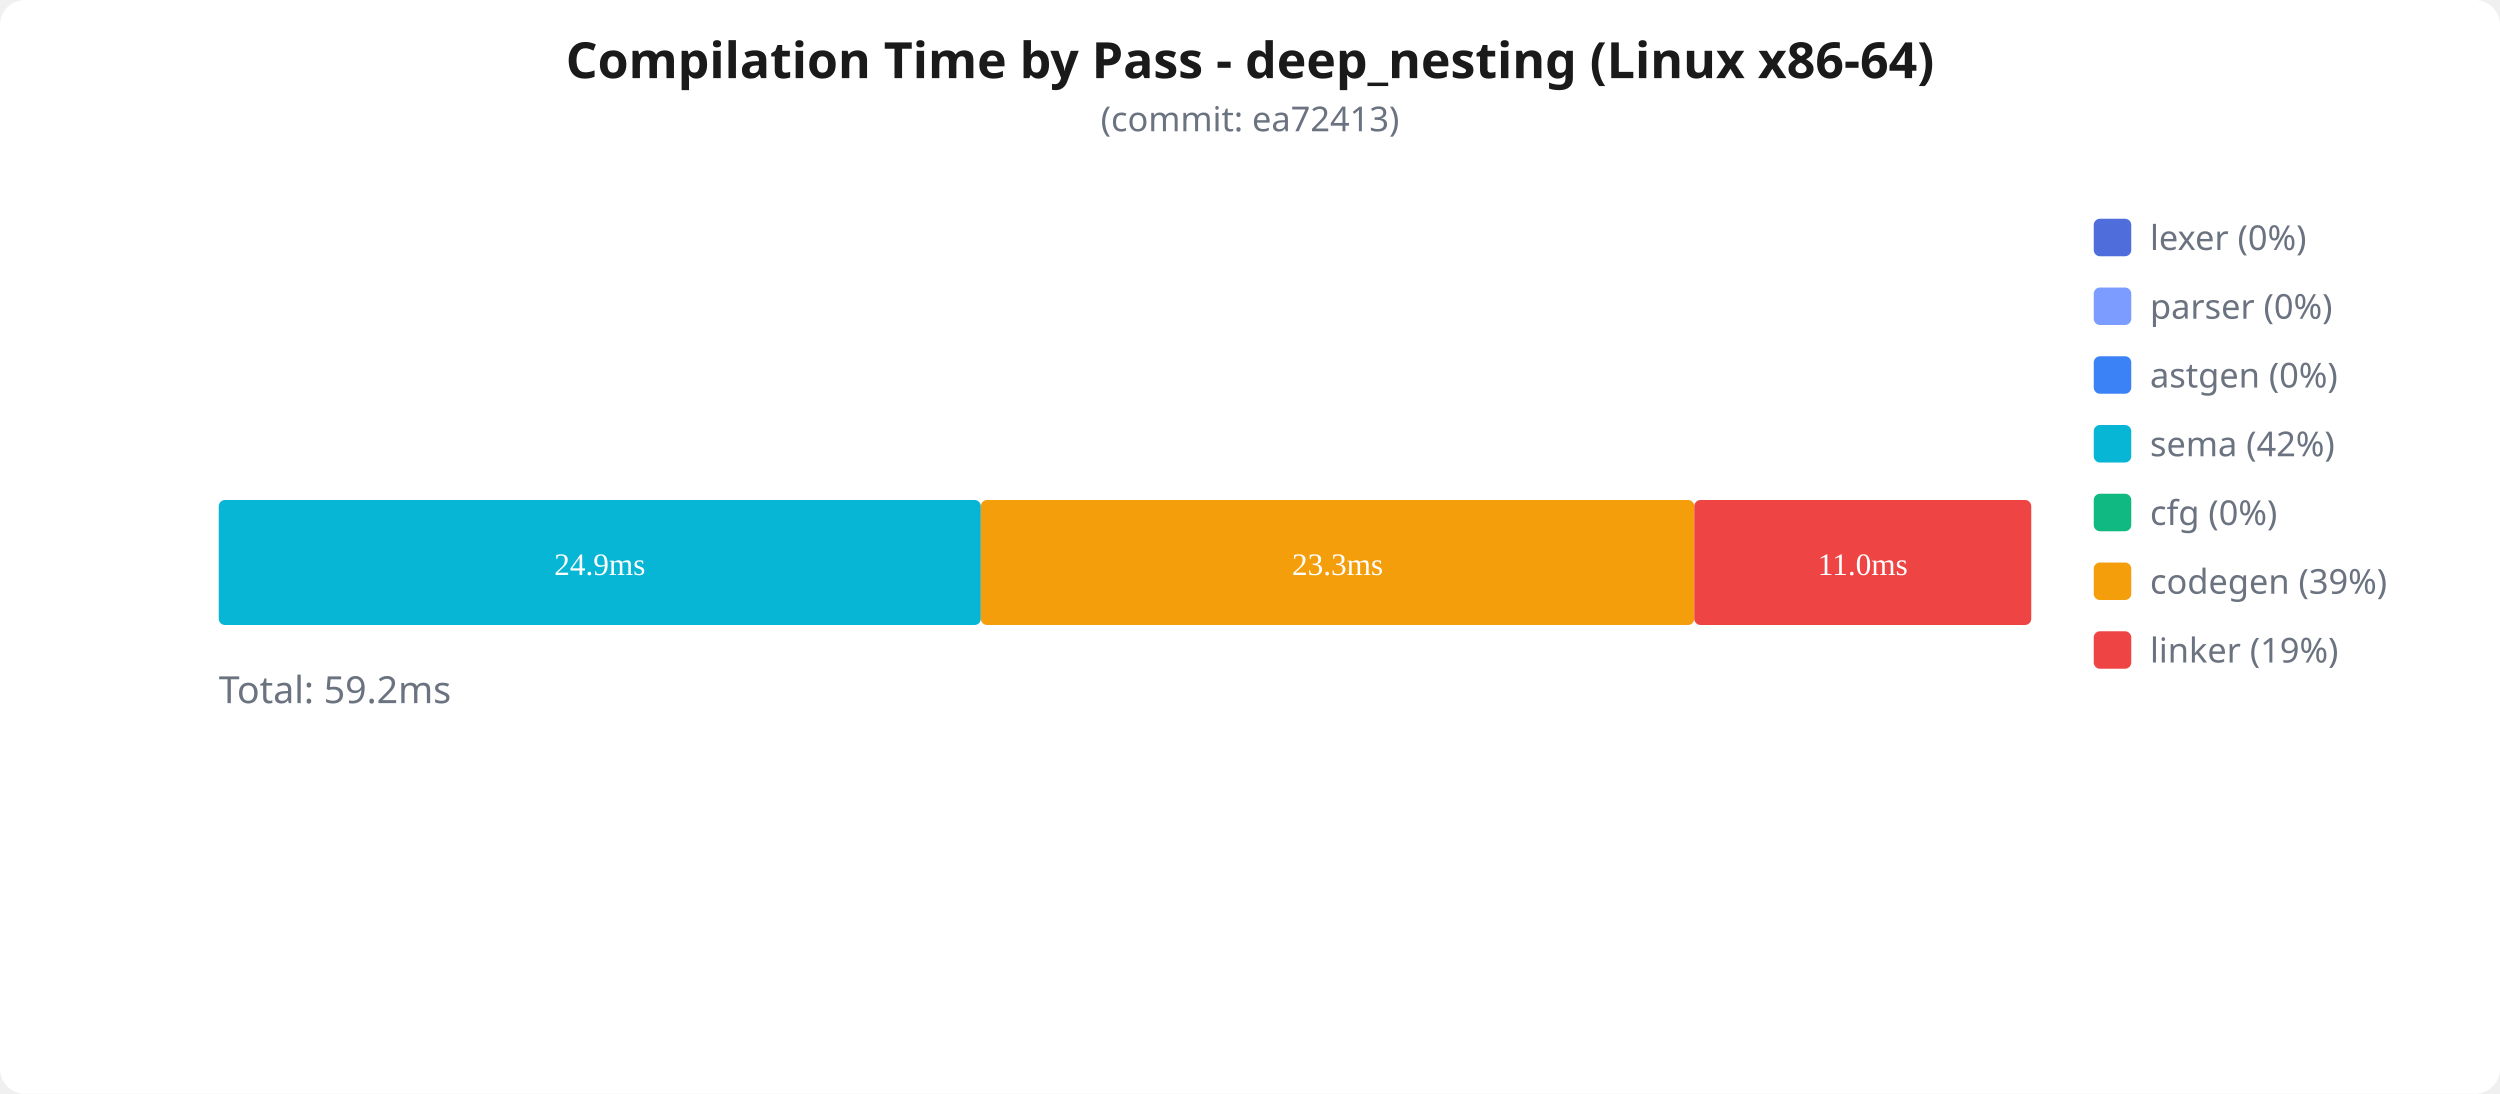
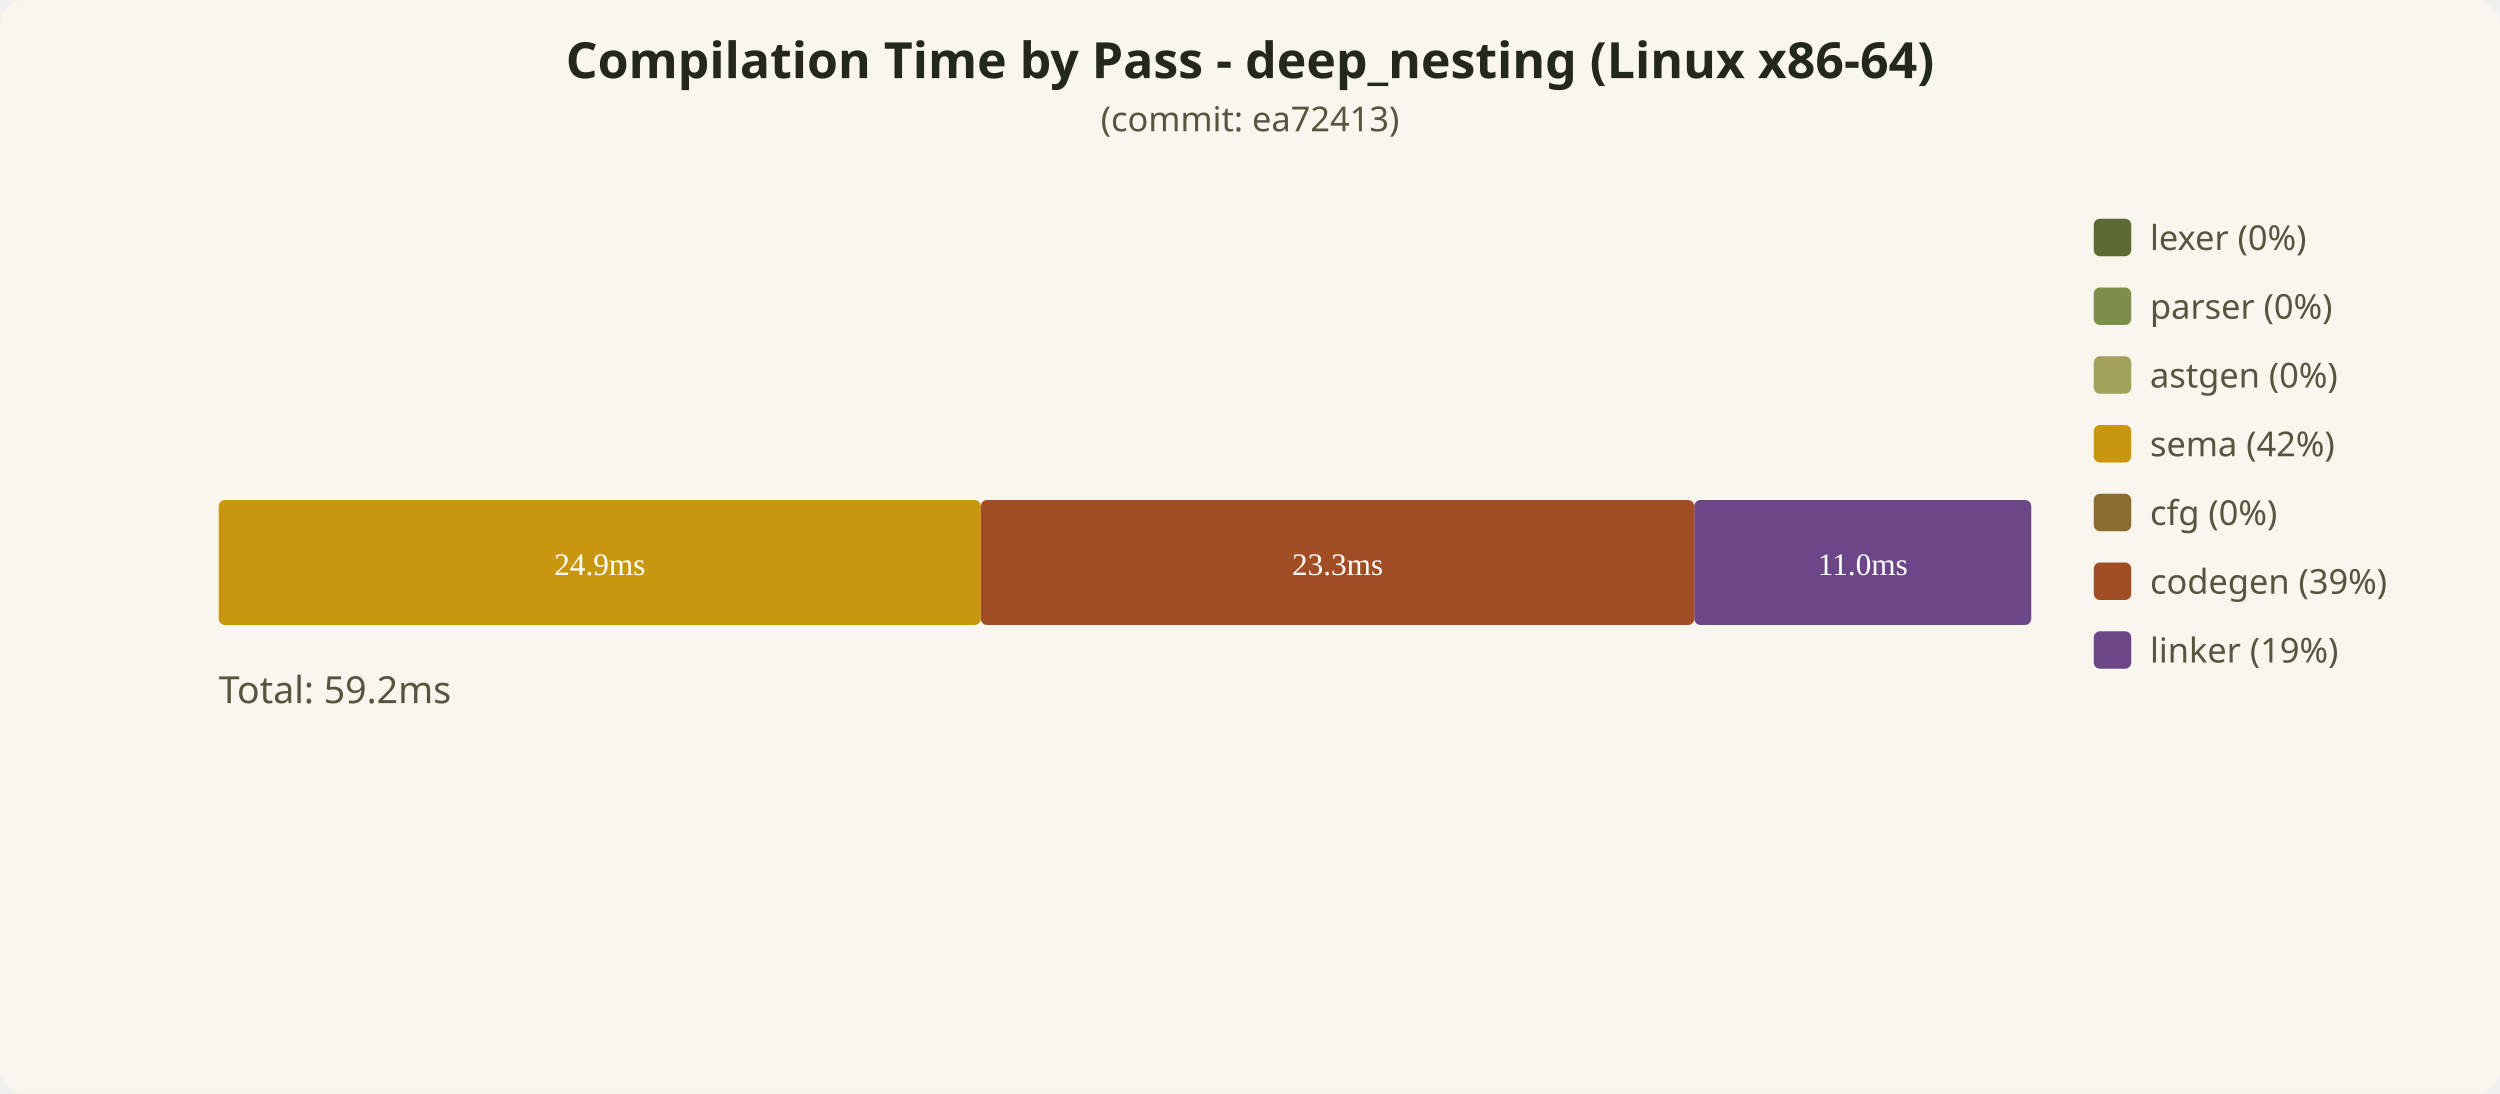
<svg xmlns="http://www.w3.org/2000/svg" viewBox="0 0 800 350" class="benchmark-chart">
  <style>
-     .chart-bg { fill: var(--chart-bg, #ffffff); }
-     .chart-text { fill: var(--chart-text, #6b7280); font-family: system-ui, sans-serif; }
-     .chart-title { fill: var(--chart-title, #1a1a1a); font-family: system-ui, sans-serif; font-weight: 600; }
-     .chart-grid { stroke: var(--chart-grid, #e5e7eb); stroke-width: 1; }
-     .chart-axis { stroke: var(--chart-axis, #9ca3af); stroke-width: 1; }
+     .chart-bg { fill: var(--chart-bg, #f9f6ee); }
+     .chart-text { fill: var(--chart-text, #57543f); font-family: system-ui, sans-serif; }
+     .chart-title { fill: var(--chart-title, #23271c); font-family: system-ui, sans-serif; font-weight: 600; }
+     .chart-grid { stroke: var(--chart-grid, #d3cab0); stroke-width: 1; }
+     .chart-axis { stroke: var(--chart-axis, #8a8468); stroke-width: 1; }
    @media (prefers-color-scheme: dark) {
      .chart-bg { fill: #1a1a1a; }
      .chart-text { fill: #9ca3af; }
      .chart-title { fill: #f0f0f0; }
      .chart-grid { stroke: #2e2e2e; }
      .chart-axis { stroke: #4b5563; }
    }
  </style>
  <rect class="chart-bg" width="800" height="350" rx="8" />
  <text class="chart-title" x="400.0" y="25" text-anchor="middle" font-size="16">Compilation Time by Pass - deep_nesting (Linux x86-64)</text>
  <text class="chart-text" x="400.0" y="42" text-anchor="middle" font-size="11">(commit: ea72413)</text>
-   <rect x="70" y="160.0" width="243.868" height="40" fill="#06b6d4" rx="2" />
+   <rect x="70" y="160.0" width="243.868" height="40" fill="#c9970e" rx="2" />
  <text x="191.934" y="184.0" text-anchor="middle" font-size="10" fill="white">24.9ms</text>
-   <rect x="313.868" y="160.0" width="228.298" height="40" fill="#f59e0b" rx="2" />
+   <rect x="313.868" y="160.0" width="228.298" height="40" fill="#a14e24" rx="2" />
  <text x="428.017" y="184.0" text-anchor="middle" font-size="10" fill="white">23.3ms</text>
-   <rect x="542.166" y="160.0" width="107.834" height="40" fill="#ef4444" rx="2" />
+   <rect x="542.166" y="160.0" width="107.834" height="40" fill="#6b4788" rx="2" />
  <text x="596.083" y="184.0" text-anchor="middle" font-size="10" fill="white">11.0ms</text>
-   <rect x="670" y="70" width="12" height="12" fill="#4f6ddb" rx="2" />
+   <rect x="670" y="70" width="12" height="12" fill="#5c6b34" rx="2" />
  <text class="chart-text" x="688" y="80" font-size="11">lexer (0%)</text>
-   <rect x="670" y="92" width="12" height="12" fill="#7c9dff" rx="2" />
+   <rect x="670" y="92" width="12" height="12" fill="#7d8f4a" rx="2" />
  <text class="chart-text" x="688" y="102" font-size="11">parser (0%)</text>
-   <rect x="670" y="114" width="12" height="12" fill="#3b82f6" rx="2" />
+   <rect x="670" y="114" width="12" height="12" fill="#a3a25b" rx="2" />
  <text class="chart-text" x="688" y="124" font-size="11">astgen (0%)</text>
-   <rect x="670" y="136" width="12" height="12" fill="#06b6d4" rx="2" />
+   <rect x="670" y="136" width="12" height="12" fill="#c9970e" rx="2" />
  <text class="chart-text" x="688" y="146" font-size="11">sema (42%)</text>
-   <rect x="670" y="158" width="12" height="12" fill="#10b981" rx="2" />
+   <rect x="670" y="158" width="12" height="12" fill="#8a6d2f" rx="2" />
  <text class="chart-text" x="688" y="168" font-size="11">cfg (0%)</text>
-   <rect x="670" y="180" width="12" height="12" fill="#f59e0b" rx="2" />
+   <rect x="670" y="180" width="12" height="12" fill="#a14e24" rx="2" />
  <text class="chart-text" x="688" y="190" font-size="11">codegen (39%)</text>
-   <rect x="670" y="202" width="12" height="12" fill="#ef4444" rx="2" />
+   <rect x="670" y="202" width="12" height="12" fill="#6b4788" rx="2" />
  <text class="chart-text" x="688" y="212" font-size="11">linker (19%)</text>
  <text class="chart-text" x="70" y="225.0" font-size="12">Total: 59.2ms</text>
</svg>
